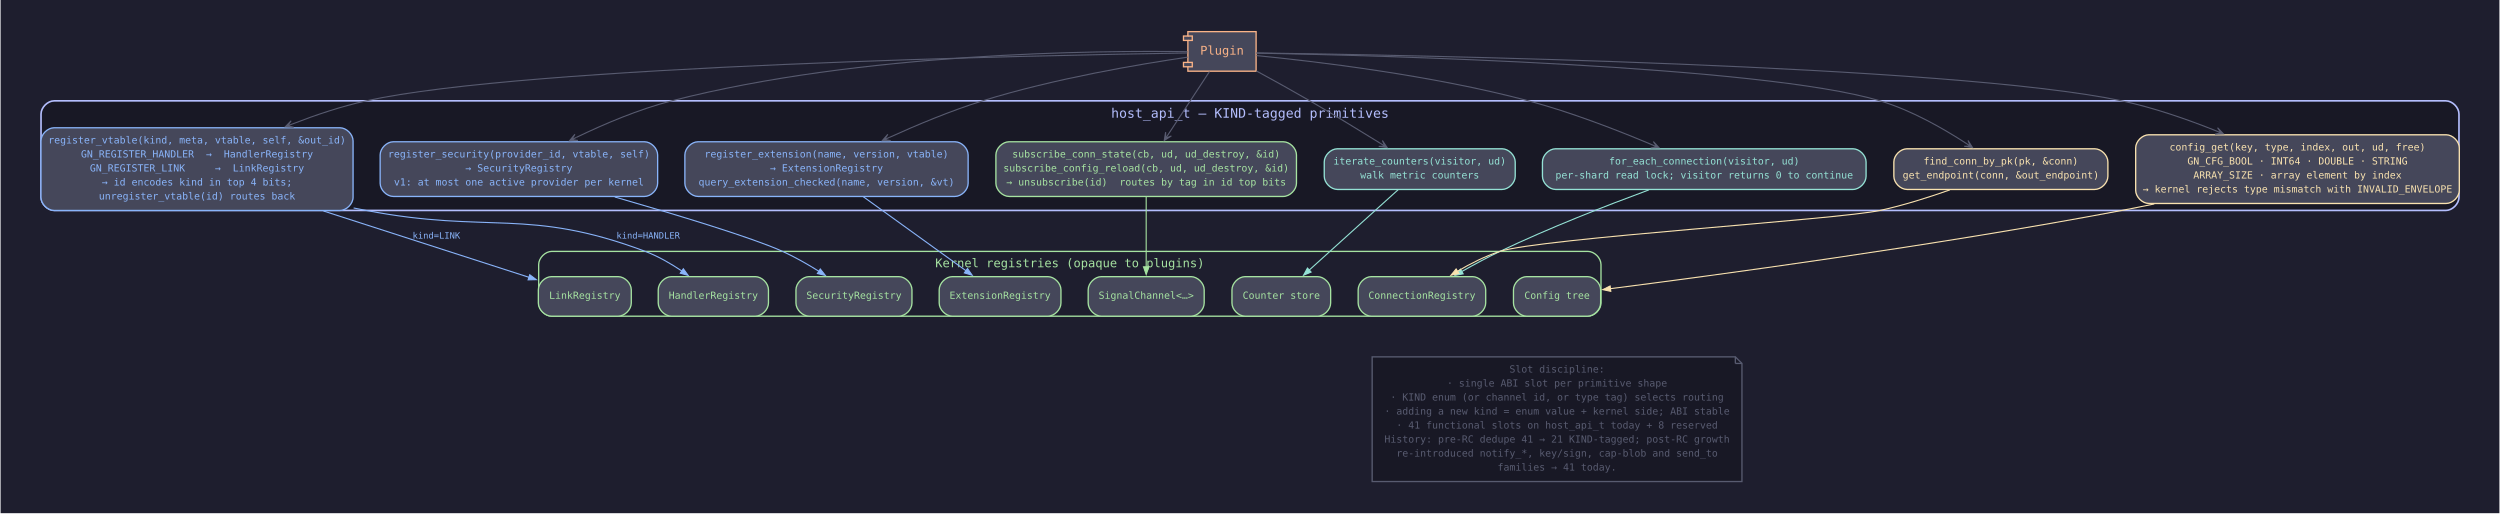
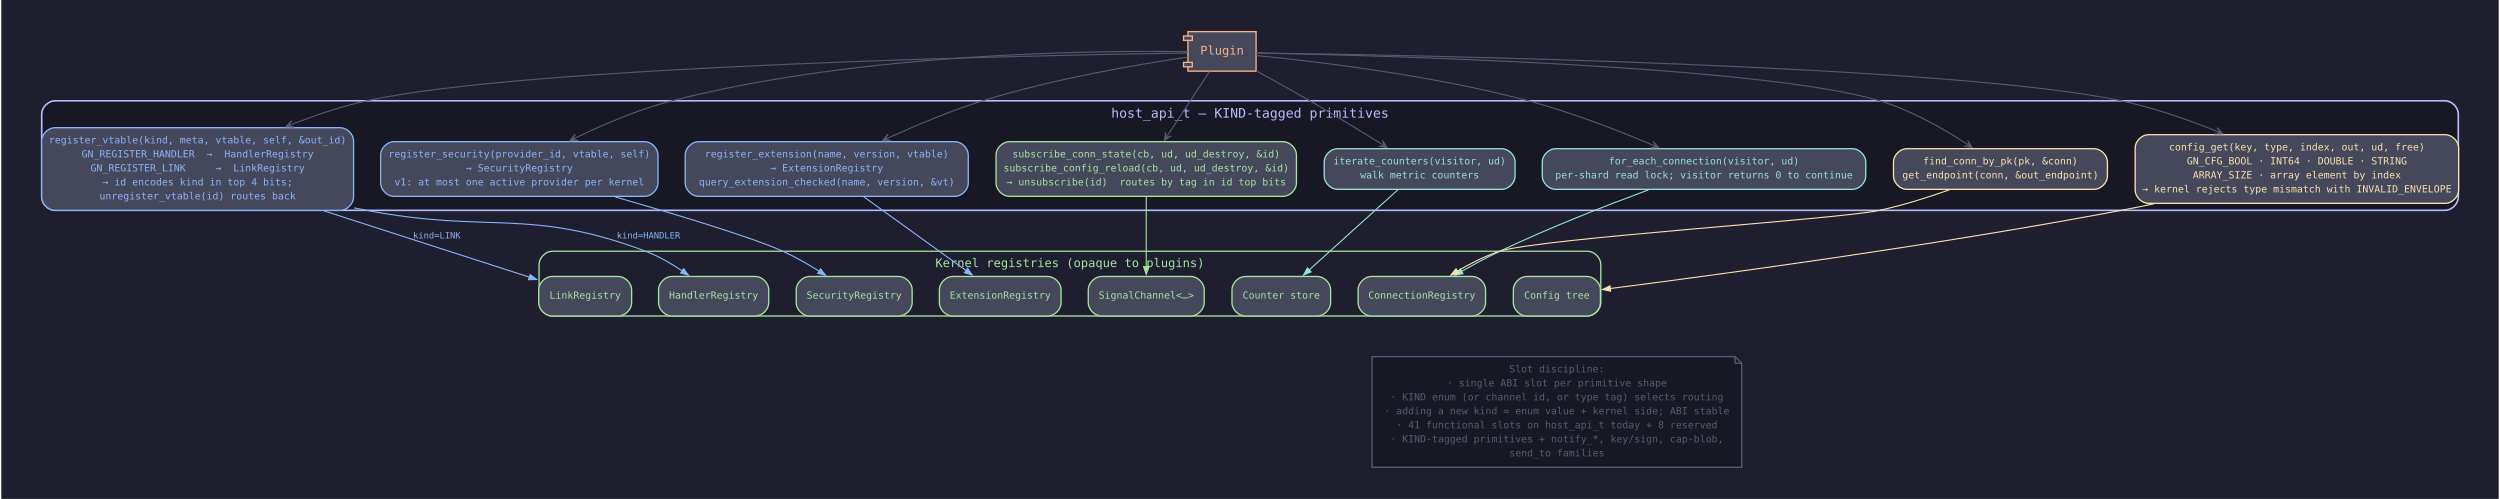
- <svg xmlns="http://www.w3.org/2000/svg" width="2275pt" height="467pt" viewBox="0.00 0.00 2274.60 467.14">
-   <g id="graph0" class="graph" transform="scale(1 1) rotate(0) translate(28.8 438.34)">
-     <polygon fill="#1e1e2e" stroke="none" points="-28.8,28.8 -28.8,-438.34 2245.8,-438.34 2245.8,28.8 -28.8,28.8" />
+ <svg xmlns="http://www.w3.org/2000/svg" width="2275pt" height="454pt" viewBox="0.00 0.00 2274.60 454.39">
+   <g id="graph0" class="graph" transform="scale(1 1) rotate(0) translate(28.8 425.59)">
+     <polygon fill="#1e1e2e" stroke="none" points="-28.8,28.8 -28.8,-425.59 2245.8,-425.59 2245.8,28.8 -28.8,28.8" />
    <g id="clust1" class="cluster">
-       <path fill="#181825" stroke="#b4befe" stroke-width="1.5" d="M20,-246.77C20,-246.77 2197,-246.77 2197,-246.77 2203,-246.77 2209,-252.77 2209,-258.77 2209,-258.77 2209,-334.54 2209,-334.54 2209,-340.54 2203,-346.54 2197,-346.54 2197,-346.54 20,-346.54 20,-346.54 14,-346.54 8,-340.54 8,-334.54 8,-334.54 8,-258.77 8,-258.77 8,-252.77 14,-246.77 20,-246.77" />
-       <text text-anchor="middle" x="1108.5" y="-331.14" font-family="JetBrains Mono,Fira Code,monospace" font-size="12.00" fill="#b4befe">host_api_t — KIND-tagged primitives</text>
+       <path fill="#181825" stroke="#b4befe" stroke-width="1.5" d="M20,-234.02C20,-234.02 2197,-234.02 2197,-234.02 2203,-234.02 2209,-240.02 2209,-246.02 2209,-246.02 2209,-321.79 2209,-321.79 2209,-327.79 2203,-333.79 2197,-333.79 2197,-333.79 20,-333.79 20,-333.79 14,-333.79 8,-327.79 8,-321.79 8,-321.79 8,-246.02 8,-246.02 8,-240.02 14,-234.02 20,-234.02" />
+       <text text-anchor="middle" x="1108.5" y="-318.39" font-family="JetBrains Mono,Fira Code,monospace" font-size="12.00" fill="#b4befe">host_api_t — KIND-tagged primitives</text>
    </g>
    <g id="clust2" class="cluster">
-       <path fill="#1e1e2e" stroke="#a6e3a1" stroke-width="1.2" d="M473,-150.52C473,-150.52 1416,-150.52 1416,-150.52 1422,-150.52 1428,-156.52 1428,-162.52 1428,-162.52 1428,-197.52 1428,-197.52 1428,-203.52 1422,-209.52 1416,-209.52 1416,-209.52 473,-209.52 473,-209.52 467,-209.52 461,-203.52 461,-197.52 461,-197.52 461,-162.52 461,-162.52 461,-156.52 467,-150.52 473,-150.52" />
-       <text text-anchor="middle" x="944.5" y="-195.07" font-family="JetBrains Mono,Fira Code,monospace" font-size="11.00" fill="#a6e3a1">Kernel registries (opaque to plugins)</text>
+       <path fill="#1e1e2e" stroke="#a6e3a1" stroke-width="1.2" d="M473,-137.77C473,-137.77 1416,-137.77 1416,-137.77 1422,-137.77 1428,-143.77 1428,-149.77 1428,-149.77 1428,-184.77 1428,-184.77 1428,-190.77 1422,-196.77 1416,-196.77 1416,-196.77 473,-196.77 473,-196.77 467,-196.77 461,-190.77 461,-184.77 461,-184.77 461,-149.77 461,-149.77 461,-143.77 467,-137.77 473,-137.77" />
+       <text text-anchor="middle" x="944.5" y="-182.32" font-family="JetBrains Mono,Fira Code,monospace" font-size="11.00" fill="#a6e3a1">Kernel registries (opaque to plugins)</text>
    </g>
    <g id="node1" class="node">
-       <polygon fill="#45475a" stroke="#fab387" stroke-width="1.2" points="1114.05,-409.54 1051.95,-409.54 1051.95,-405.54 1047.95,-405.54 1047.95,-401.54 1051.95,-401.54 1051.95,-381.54 1047.95,-381.54 1047.95,-377.54 1051.95,-377.54 1051.95,-373.54 1114.05,-373.54 1114.05,-409.54" />
-       <polyline fill="none" stroke="#fab387" stroke-width="1.2" points="1051.95,-405.54 1055.95,-405.54 1055.95,-401.54 1051.95,-401.54" />
-       <polyline fill="none" stroke="#fab387" stroke-width="1.2" points="1051.95,-381.54 1055.95,-381.54 1055.95,-377.54 1051.95,-377.54" />
-       <text text-anchor="middle" x="1083" y="-388.59" font-family="JetBrains Mono,Fira Code,monospace" font-size="11.00" fill="#fab387">Plugin</text>
+       <polygon fill="#45475a" stroke="#fab387" stroke-width="1.2" points="1114.05,-396.79 1051.95,-396.79 1051.95,-392.79 1047.95,-392.79 1047.95,-388.79 1051.95,-388.79 1051.95,-368.79 1047.95,-368.79 1047.95,-364.79 1051.95,-364.79 1051.95,-360.79 1114.05,-360.79 1114.05,-396.79" />
+       <polyline fill="none" stroke="#fab387" stroke-width="1.2" points="1051.95,-392.79 1055.95,-392.79 1055.95,-388.79 1051.95,-388.79" />
+       <polyline fill="none" stroke="#fab387" stroke-width="1.2" points="1051.95,-368.79 1055.95,-368.79 1055.95,-364.79 1051.95,-364.79" />
+       <text text-anchor="middle" x="1083" y="-375.84" font-family="JetBrains Mono,Fira Code,monospace" font-size="11.00" fill="#fab387">Plugin</text>
    </g>
    <g id="node2" class="node">
-       <path fill="#45475a" stroke="#89b4fa" stroke-width="1.2" d="M280.05,-322.04C280.05,-322.04 19.95,-322.04 19.95,-322.04 13.95,-322.04 7.95,-316.04 7.95,-310.04 7.95,-310.04 7.95,-258.77 7.95,-258.77 7.95,-252.77 13.95,-246.77 19.95,-246.77 19.95,-246.77 280.05,-246.77 280.05,-246.77 286.05,-246.77 292.05,-252.77 292.05,-258.77 292.05,-258.77 292.05,-310.04 292.05,-310.04 292.05,-316.04 286.05,-322.04 280.05,-322.04" />
-       <text text-anchor="middle" x="150" y="-307.73" font-family="JetBrains Mono,Fira Code,monospace" font-size="9.00" fill="#89b4fa">register_vtable(kind, meta, vtable, self, &amp;out_id)</text>
-       <text text-anchor="middle" x="150" y="-294.98" font-family="JetBrains Mono,Fira Code,monospace" font-size="9.00" fill="#89b4fa">  GN_REGISTER_HANDLER  →  HandlerRegistry</text>
-       <text text-anchor="middle" x="150" y="-282.23" font-family="JetBrains Mono,Fira Code,monospace" font-size="9.00" fill="#89b4fa">  GN_REGISTER_LINK     →  LinkRegistry</text>
-       <text text-anchor="middle" x="150" y="-269.48" font-family="JetBrains Mono,Fira Code,monospace" font-size="9.00" fill="#89b4fa">→ id encodes kind in top 4 bits;</text>
-       <text text-anchor="middle" x="150" y="-256.73" font-family="JetBrains Mono,Fira Code,monospace" font-size="9.00" fill="#89b4fa">  unregister_vtable(id) routes back</text>
+       <path fill="#45475a" stroke="#89b4fa" stroke-width="1.2" d="M280.05,-309.29C280.05,-309.29 19.95,-309.29 19.95,-309.29 13.95,-309.29 7.95,-303.29 7.95,-297.29 7.95,-297.29 7.95,-246.02 7.95,-246.02 7.95,-240.02 13.95,-234.02 19.95,-234.02 19.95,-234.02 280.05,-234.02 280.05,-234.02 286.05,-234.02 292.05,-240.02 292.05,-246.02 292.05,-246.02 292.05,-297.29 292.05,-297.29 292.05,-303.29 286.05,-309.29 280.05,-309.29" />
+       <text text-anchor="middle" x="150" y="-294.98" font-family="JetBrains Mono,Fira Code,monospace" font-size="9.00" fill="#89b4fa">register_vtable(kind, meta, vtable, self, &amp;out_id)</text>
+       <text text-anchor="middle" x="150" y="-282.23" font-family="JetBrains Mono,Fira Code,monospace" font-size="9.00" fill="#89b4fa">  GN_REGISTER_HANDLER  →  HandlerRegistry</text>
+       <text text-anchor="middle" x="150" y="-269.48" font-family="JetBrains Mono,Fira Code,monospace" font-size="9.00" fill="#89b4fa">  GN_REGISTER_LINK     →  LinkRegistry</text>
+       <text text-anchor="middle" x="150" y="-256.73" font-family="JetBrains Mono,Fira Code,monospace" font-size="9.00" fill="#89b4fa">→ id encodes kind in top 4 bits;</text>
+       <text text-anchor="middle" x="150" y="-243.98" font-family="JetBrains Mono,Fira Code,monospace" font-size="9.00" fill="#89b4fa">  unregister_vtable(id) routes back</text>
    </g>
    <g id="edge1" class="edge">
-       <path fill="none" stroke="#585b70" d="M1051.49,-390.11C924.52,-388.15 450.17,-378.79 304,-346.54 281.64,-341.61 258.29,-333.83 236.73,-325.45" />
-       <polygon fill="#585b70" stroke="#585b70" points="230.32,-322.92 237.99,-322.56 232.44,-323.76 236.83,-325.49 236.83,-325.49 236.83,-325.49 232.44,-323.76 235.67,-328.42 230.32,-322.92" />
+       <path fill="none" stroke="#585b70" d="M1051.49,-377.36C924.52,-375.4 450.17,-366.04 304,-333.79 281.64,-328.86 258.29,-321.08 236.73,-312.7" />
+       <polygon fill="#585b70" stroke="#585b70" points="230.32,-310.17 237.99,-309.81 232.44,-311.01 236.83,-312.74 236.83,-312.74 236.83,-312.74 232.44,-311.01 235.67,-315.67 230.32,-310.17" />
    </g>
    <g id="node3" class="node">
-       <path fill="#45475a" stroke="#89b4fa" stroke-width="1.2" d="M557.3,-309.29C557.3,-309.29 328.7,-309.29 328.7,-309.29 322.7,-309.29 316.7,-303.29 316.7,-297.29 316.7,-297.29 316.7,-271.52 316.7,-271.52 316.7,-265.52 322.7,-259.52 328.7,-259.52 328.7,-259.52 557.3,-259.52 557.3,-259.52 563.3,-259.52 569.3,-265.52 569.3,-271.52 569.3,-271.52 569.3,-297.29 569.3,-297.29 569.3,-303.29 563.3,-309.29 557.3,-309.29" />
-       <text text-anchor="middle" x="443" y="-294.98" font-family="JetBrains Mono,Fira Code,monospace" font-size="9.00" fill="#89b4fa">register_security(provider_id, vtable, self)</text>
-       <text text-anchor="middle" x="443" y="-282.23" font-family="JetBrains Mono,Fira Code,monospace" font-size="9.00" fill="#89b4fa">→ SecurityRegistry</text>
-       <text text-anchor="middle" x="443" y="-269.48" font-family="JetBrains Mono,Fira Code,monospace" font-size="9.00" fill="#89b4fa">  v1: at most one active provider per kernel</text>
+       <path fill="#45475a" stroke="#89b4fa" stroke-width="1.2" d="M557.3,-296.54C557.3,-296.54 328.7,-296.54 328.7,-296.54 322.7,-296.54 316.7,-290.54 316.7,-284.54 316.7,-284.54 316.7,-258.77 316.7,-258.77 316.7,-252.77 322.7,-246.77 328.7,-246.77 328.7,-246.77 557.3,-246.77 557.3,-246.77 563.3,-246.77 569.3,-252.77 569.3,-258.77 569.3,-258.77 569.3,-284.54 569.3,-284.54 569.3,-290.54 563.3,-296.54 557.3,-296.54" />
+       <text text-anchor="middle" x="443" y="-282.23" font-family="JetBrains Mono,Fira Code,monospace" font-size="9.00" fill="#89b4fa">register_security(provider_id, vtable, self)</text>
+       <text text-anchor="middle" x="443" y="-269.48" font-family="JetBrains Mono,Fira Code,monospace" font-size="9.00" fill="#89b4fa">→ SecurityRegistry</text>
+       <text text-anchor="middle" x="443" y="-256.73" font-family="JetBrains Mono,Fira Code,monospace" font-size="9.00" fill="#89b4fa">  v1: at most one active provider per kernel</text>
    </g>
    <g id="edge2" class="edge">
-       <path fill="none" stroke="#585b70" d="M1051.62,-391.29C971.82,-392.46 755.17,-390.94 582,-346.54 552.25,-338.91 520.79,-325.57 495.34,-313.29" />
-       <polygon fill="#585b70" stroke="#585b70" points="489.08,-310.22 496.75,-310.47 491.13,-311.23 495.37,-313.3 495.37,-313.3 495.37,-313.3 491.13,-311.23 493.98,-316.13 489.08,-310.22" />
+       <path fill="none" stroke="#585b70" d="M1051.62,-378.54C971.82,-379.71 755.17,-378.19 582,-333.79 552.25,-326.16 520.79,-312.82 495.34,-300.54" />
+       <polygon fill="#585b70" stroke="#585b70" points="489.08,-297.47 496.75,-297.72 491.13,-298.48 495.37,-300.55 495.37,-300.55 495.37,-300.55 491.13,-298.48 493.98,-303.38 489.08,-297.47" />
    </g>
    <g id="node4" class="node">
-       <path fill="#45475a" stroke="#89b4fa" stroke-width="1.2" d="M839.92,-309.29C839.92,-309.29 606.08,-309.29 606.08,-309.29 600.08,-309.29 594.08,-303.29 594.08,-297.29 594.08,-297.29 594.08,-271.52 594.08,-271.52 594.08,-265.52 600.08,-259.52 606.08,-259.52 606.08,-259.52 839.92,-259.52 839.92,-259.52 845.92,-259.52 851.92,-265.52 851.92,-271.52 851.92,-271.52 851.92,-297.29 851.92,-297.29 851.92,-303.29 845.92,-309.29 839.92,-309.29" />
-       <text text-anchor="middle" x="723" y="-294.98" font-family="JetBrains Mono,Fira Code,monospace" font-size="9.00" fill="#89b4fa">register_extension(name, version, vtable)</text>
-       <text text-anchor="middle" x="723" y="-282.23" font-family="JetBrains Mono,Fira Code,monospace" font-size="9.00" fill="#89b4fa">→ ExtensionRegistry</text>
-       <text text-anchor="middle" x="723" y="-269.48" font-family="JetBrains Mono,Fira Code,monospace" font-size="9.00" fill="#89b4fa">  query_extension_checked(name, version, &amp;vt)</text>
+       <path fill="#45475a" stroke="#89b4fa" stroke-width="1.2" d="M839.92,-296.54C839.92,-296.54 606.08,-296.54 606.08,-296.54 600.08,-296.54 594.08,-290.54 594.08,-284.54 594.08,-284.54 594.08,-258.77 594.08,-258.77 594.08,-252.77 600.08,-246.77 606.08,-246.77 606.08,-246.77 839.92,-246.77 839.92,-246.77 845.92,-246.77 851.92,-252.77 851.92,-258.77 851.92,-258.77 851.92,-284.54 851.92,-284.54 851.92,-290.54 845.92,-296.54 839.92,-296.54" />
+       <text text-anchor="middle" x="723" y="-282.23" font-family="JetBrains Mono,Fira Code,monospace" font-size="9.00" fill="#89b4fa">register_extension(name, version, vtable)</text>
+       <text text-anchor="middle" x="723" y="-269.48" font-family="JetBrains Mono,Fira Code,monospace" font-size="9.00" fill="#89b4fa">→ ExtensionRegistry</text>
+       <text text-anchor="middle" x="723" y="-256.73" font-family="JetBrains Mono,Fira Code,monospace" font-size="9.00" fill="#89b4fa">  query_extension_checked(name, version, &amp;vt)</text>
    </g>
    <g id="edge3" class="edge">
-       <path fill="none" stroke="#585b70" d="M1051.81,-386.33C1009.03,-380.08 930.05,-366.86 865,-346.54 836.32,-337.58 805.57,-324.76 780.04,-313.18" />
-       <polygon fill="#585b70" stroke="#585b70" points="773.75,-310.3 781.43,-310.35 775.82,-311.25 780.11,-313.21 780.11,-313.21 780.11,-313.21 775.82,-311.25 778.8,-316.08 773.75,-310.3" />
+       <path fill="none" stroke="#585b70" d="M1051.81,-373.58C1009.03,-367.33 930.05,-354.11 865,-333.79 836.32,-324.83 805.57,-312.01 780.04,-300.43" />
+       <polygon fill="#585b70" stroke="#585b70" points="773.75,-297.55 781.43,-297.6 775.82,-298.5 780.11,-300.46 780.11,-300.46 780.11,-300.46 775.82,-298.5 778.8,-303.33 773.75,-297.55" />
    </g>
    <g id="node5" class="node">
-       <path fill="#45475a" stroke="#a6e3a1" stroke-width="1.2" d="M1138.8,-309.29C1138.8,-309.29 889.2,-309.29 889.2,-309.29 883.2,-309.29 877.2,-303.29 877.2,-297.29 877.2,-297.29 877.2,-271.52 877.2,-271.52 877.2,-265.52 883.2,-259.52 889.2,-259.52 889.2,-259.52 1138.8,-259.52 1138.8,-259.52 1144.8,-259.52 1150.8,-265.52 1150.8,-271.52 1150.8,-271.52 1150.8,-297.29 1150.8,-297.29 1150.8,-303.29 1144.8,-309.29 1138.8,-309.29" />
-       <text text-anchor="middle" x="1014" y="-294.98" font-family="JetBrains Mono,Fira Code,monospace" font-size="9.00" fill="#a6e3a1">subscribe_conn_state(cb, ud, ud_destroy, &amp;id)</text>
-       <text text-anchor="middle" x="1014" y="-282.23" font-family="JetBrains Mono,Fira Code,monospace" font-size="9.00" fill="#a6e3a1">subscribe_config_reload(cb, ud, ud_destroy, &amp;id)</text>
-       <text text-anchor="middle" x="1014" y="-269.48" font-family="JetBrains Mono,Fira Code,monospace" font-size="9.00" fill="#a6e3a1">→ unsubscribe(id)  routes by tag in id top bits</text>
+       <path fill="#45475a" stroke="#a6e3a1" stroke-width="1.2" d="M1138.8,-296.54C1138.8,-296.54 889.2,-296.54 889.2,-296.54 883.2,-296.54 877.2,-290.54 877.2,-284.54 877.2,-284.54 877.2,-258.77 877.2,-258.77 877.2,-252.77 883.2,-246.77 889.2,-246.77 889.2,-246.77 1138.8,-246.77 1138.8,-246.77 1144.8,-246.77 1150.8,-252.77 1150.8,-258.77 1150.8,-258.77 1150.8,-284.54 1150.8,-284.54 1150.8,-290.54 1144.8,-296.54 1138.8,-296.54" />
+       <text text-anchor="middle" x="1014" y="-282.23" font-family="JetBrains Mono,Fira Code,monospace" font-size="9.00" fill="#a6e3a1">subscribe_conn_state(cb, ud, ud_destroy, &amp;id)</text>
+       <text text-anchor="middle" x="1014" y="-269.48" font-family="JetBrains Mono,Fira Code,monospace" font-size="9.00" fill="#a6e3a1">subscribe_config_reload(cb, ud, ud_destroy, &amp;id)</text>
+       <text text-anchor="middle" x="1014" y="-256.73" font-family="JetBrains Mono,Fira Code,monospace" font-size="9.00" fill="#a6e3a1">→ unsubscribe(id)  routes by tag in id top bits</text>
    </g>
    <g id="edge4" class="edge">
-       <path fill="none" stroke="#585b70" d="M1071.61,-373.18C1061.45,-357.7 1046.34,-334.68 1034.15,-316.1" />
-       <polygon fill="#585b70" stroke="#585b70" points="1030.47,-310.5 1036.94,-314.62 1031.72,-312.41 1034.31,-316.35 1034.31,-316.35 1034.31,-316.35 1031.72,-312.41 1031.68,-318.08 1030.47,-310.5" />
+       <path fill="none" stroke="#585b70" d="M1071.61,-360.43C1061.45,-344.95 1046.34,-321.93 1034.15,-303.35" />
+       <polygon fill="#585b70" stroke="#585b70" points="1030.47,-297.75 1036.94,-301.87 1031.72,-299.66 1034.31,-303.6 1034.31,-303.6 1034.31,-303.6 1031.72,-299.66 1031.68,-305.33 1030.47,-297.75" />
    </g>
    <g id="node6" class="node">
-       <path fill="#45475a" stroke="#94e2d5" stroke-width="1.2" d="M1657.3,-302.91C1657.3,-302.91 1386.7,-302.91 1386.7,-302.91 1380.7,-302.91 1374.7,-296.91 1374.7,-290.91 1374.7,-290.91 1374.7,-277.89 1374.7,-277.89 1374.7,-271.89 1380.7,-265.89 1386.7,-265.89 1386.7,-265.89 1657.3,-265.89 1657.3,-265.89 1663.3,-265.89 1669.3,-271.89 1669.3,-277.89 1669.3,-277.89 1669.3,-290.91 1669.3,-290.91 1669.3,-296.91 1663.3,-302.91 1657.3,-302.91" />
-       <text text-anchor="middle" x="1522" y="-288.6" font-family="JetBrains Mono,Fira Code,monospace" font-size="9.00" fill="#94e2d5">for_each_connection(visitor, ud)</text>
-       <text text-anchor="middle" x="1522" y="-275.85" font-family="JetBrains Mono,Fira Code,monospace" font-size="9.00" fill="#94e2d5">  per-shard read lock; visitor returns 0 to continue</text>
+       <path fill="#45475a" stroke="#94e2d5" stroke-width="1.2" d="M1657.3,-290.16C1657.3,-290.16 1386.7,-290.16 1386.7,-290.16 1380.7,-290.16 1374.7,-284.16 1374.7,-278.16 1374.7,-278.16 1374.7,-265.14 1374.7,-265.14 1374.7,-259.14 1380.7,-253.14 1386.7,-253.14 1386.7,-253.14 1657.3,-253.14 1657.3,-253.14 1663.3,-253.14 1669.3,-259.14 1669.3,-265.14 1669.3,-265.14 1669.3,-278.16 1669.3,-278.16 1669.3,-284.16 1663.3,-290.16 1657.3,-290.16" />
+       <text text-anchor="middle" x="1522" y="-275.85" font-family="JetBrains Mono,Fira Code,monospace" font-size="9.00" fill="#94e2d5">for_each_connection(visitor, ud)</text>
+       <text text-anchor="middle" x="1522" y="-263.1" font-family="JetBrains Mono,Fira Code,monospace" font-size="9.00" fill="#94e2d5">  per-shard read lock; visitor returns 0 to continue</text>
    </g>
    <g id="edge5" class="edge">
-       <path fill="none" stroke="#585b70" d="M1114.41,-387.74C1166.52,-382.62 1273.87,-370.05 1362,-346.54 1400.83,-336.18 1443.26,-319.72 1474.67,-306.48" />
-       <polygon fill="#585b70" stroke="#585b70" points="1480.88,-303.85 1475.67,-309.48 1478.78,-304.74 1474.43,-306.58 1474.43,-306.58 1474.43,-306.58 1478.78,-304.74 1473.2,-303.68 1480.88,-303.85" />
+       <path fill="none" stroke="#585b70" d="M1114.41,-374.99C1166.52,-369.87 1273.87,-357.3 1362,-333.79 1400.83,-323.43 1443.26,-306.97 1474.67,-293.73" />
+       <polygon fill="#585b70" stroke="#585b70" points="1480.88,-291.1 1475.67,-296.73 1478.78,-291.99 1474.43,-293.83 1474.43,-293.83 1474.43,-293.83 1478.78,-291.99 1473.2,-290.93 1480.88,-291.1" />
    </g>
    <g id="node7" class="node">
-       <path fill="#45475a" stroke="#94e2d5" stroke-width="1.2" d="M1337.92,-302.91C1337.92,-302.91 1188.08,-302.91 1188.08,-302.91 1182.08,-302.91 1176.08,-296.91 1176.08,-290.91 1176.08,-290.91 1176.08,-277.89 1176.08,-277.89 1176.08,-271.89 1182.08,-265.89 1188.08,-265.89 1188.08,-265.89 1337.92,-265.89 1337.92,-265.89 1343.92,-265.89 1349.92,-271.89 1349.92,-277.89 1349.92,-277.89 1349.92,-290.91 1349.92,-290.91 1349.92,-296.91 1343.92,-302.91 1337.92,-302.91" />
-       <text text-anchor="middle" x="1263" y="-288.6" font-family="JetBrains Mono,Fira Code,monospace" font-size="9.00" fill="#94e2d5">iterate_counters(visitor, ud)</text>
-       <text text-anchor="middle" x="1263" y="-275.85" font-family="JetBrains Mono,Fira Code,monospace" font-size="9.00" fill="#94e2d5">  walk metric counters</text>
+       <path fill="#45475a" stroke="#94e2d5" stroke-width="1.2" d="M1337.92,-290.16C1337.92,-290.16 1188.08,-290.16 1188.08,-290.16 1182.08,-290.16 1176.08,-284.16 1176.08,-278.16 1176.08,-278.16 1176.08,-265.14 1176.08,-265.14 1176.08,-259.14 1182.08,-253.14 1188.08,-253.14 1188.08,-253.14 1337.92,-253.14 1337.92,-253.14 1343.92,-253.14 1349.92,-259.14 1349.92,-265.14 1349.92,-265.14 1349.92,-278.16 1349.92,-278.16 1349.92,-284.16 1343.92,-290.16 1337.92,-290.16" />
+       <text text-anchor="middle" x="1263" y="-275.85" font-family="JetBrains Mono,Fira Code,monospace" font-size="9.00" fill="#94e2d5">iterate_counters(visitor, ud)</text>
+       <text text-anchor="middle" x="1263" y="-263.1" font-family="JetBrains Mono,Fira Code,monospace" font-size="9.00" fill="#94e2d5">  walk metric counters</text>
    </g>
    <g id="edge6" class="edge">
-       <path fill="none" stroke="#585b70" d="M1114.34,-373.74C1129.18,-365.67 1147.1,-355.77 1163,-346.54 1184.63,-333.99 1208.54,-319.4 1227.56,-307.62" />
-       <polygon fill="#585b70" stroke="#585b70" points="1233.29,-304.06 1229.01,-310.43 1231.35,-305.26 1227.35,-307.75 1227.35,-307.75 1227.35,-307.75 1231.35,-305.26 1225.68,-305.07 1233.29,-304.06" />
+       <path fill="none" stroke="#585b70" d="M1114.34,-360.99C1129.18,-352.92 1147.1,-343.02 1163,-333.79 1184.63,-321.24 1208.54,-306.65 1227.56,-294.87" />
+       <polygon fill="#585b70" stroke="#585b70" points="1233.29,-291.31 1229.01,-297.68 1231.35,-292.51 1227.35,-295 1227.35,-295 1227.35,-295 1231.35,-292.51 1225.68,-292.32 1233.29,-291.31" />
    </g>
    <g id="node8" class="node">
-       <path fill="#45475a" stroke="#f9e2af" stroke-width="1.2" d="M2197.3,-315.66C2197.3,-315.66 1926.7,-315.66 1926.7,-315.66 1920.7,-315.66 1914.7,-309.66 1914.7,-303.66 1914.7,-303.66 1914.7,-265.14 1914.7,-265.14 1914.7,-259.14 1920.7,-253.14 1926.7,-253.14 1926.7,-253.14 2197.3,-253.14 2197.3,-253.14 2203.3,-253.14 2209.3,-259.14 2209.3,-265.14 2209.3,-265.14 2209.3,-303.66 2209.3,-303.66 2209.3,-309.66 2203.3,-315.66 2197.3,-315.66" />
-       <text text-anchor="middle" x="2062" y="-301.35" font-family="JetBrains Mono,Fira Code,monospace" font-size="9.00" fill="#f9e2af">config_get(key, type, index, out, ud, free)</text>
-       <text text-anchor="middle" x="2062" y="-288.6" font-family="JetBrains Mono,Fira Code,monospace" font-size="9.00" fill="#f9e2af">  GN_CFG_BOOL · INT64 · DOUBLE · STRING</text>
-       <text text-anchor="middle" x="2062" y="-275.85" font-family="JetBrains Mono,Fira Code,monospace" font-size="9.00" fill="#f9e2af">  ARRAY_SIZE · array element by index</text>
-       <text text-anchor="middle" x="2062" y="-263.1" font-family="JetBrains Mono,Fira Code,monospace" font-size="9.00" fill="#f9e2af">→ kernel rejects type mismatch with INVALID_ENVELOPE</text>
+       <path fill="#45475a" stroke="#f9e2af" stroke-width="1.2" d="M2197.3,-302.91C2197.3,-302.91 1926.7,-302.91 1926.7,-302.91 1920.7,-302.91 1914.7,-296.91 1914.7,-290.91 1914.7,-290.91 1914.7,-252.39 1914.7,-252.39 1914.7,-246.39 1920.7,-240.39 1926.7,-240.39 1926.7,-240.39 2197.3,-240.39 2197.3,-240.39 2203.3,-240.39 2209.3,-246.39 2209.3,-252.39 2209.3,-252.39 2209.3,-290.91 2209.3,-290.91 2209.3,-296.91 2203.3,-302.91 2197.3,-302.91" />
+       <text text-anchor="middle" x="2062" y="-288.6" font-family="JetBrains Mono,Fira Code,monospace" font-size="9.00" fill="#f9e2af">config_get(key, type, index, out, ud, free)</text>
+       <text text-anchor="middle" x="2062" y="-275.85" font-family="JetBrains Mono,Fira Code,monospace" font-size="9.00" fill="#f9e2af">  GN_CFG_BOOL · INT64 · DOUBLE · STRING</text>
+       <text text-anchor="middle" x="2062" y="-263.1" font-family="JetBrains Mono,Fira Code,monospace" font-size="9.00" fill="#f9e2af">  ARRAY_SIZE · array element by index</text>
+       <text text-anchor="middle" x="2062" y="-250.35" font-family="JetBrains Mono,Fira Code,monospace" font-size="9.00" fill="#f9e2af">→ kernel rejects type mismatch with INVALID_ENVELOPE</text>
    </g>
    <g id="edge7" class="edge">
-       <path fill="none" stroke="#585b70" d="M1114.32,-390.16C1245.03,-388.35 1747.39,-379.38 1902,-346.54 1930.98,-340.38 1961.64,-329.76 1988.28,-319.08" />
-       <polygon fill="#585b70" stroke="#585b70" points="1994.55,-316.53 1989.25,-322.08 1992.44,-317.38 1988.07,-319.16 1988.07,-319.16 1988.07,-319.16 1992.44,-317.38 1986.88,-316.24 1994.55,-316.53" />
+       <path fill="none" stroke="#585b70" d="M1114.32,-377.41C1245.03,-375.6 1747.39,-366.63 1902,-333.79 1930.98,-327.63 1961.64,-317.01 1988.28,-306.33" />
+       <polygon fill="#585b70" stroke="#585b70" points="1994.55,-303.78 1989.25,-309.33 1992.44,-304.63 1988.07,-306.41 1988.07,-306.41 1988.07,-306.41 1992.44,-304.63 1986.88,-303.49 1994.55,-303.78" />
    </g>
    <g id="node9" class="node">
-       <path fill="#45475a" stroke="#f9e2af" stroke-width="1.2" d="M1877.42,-302.91C1877.42,-302.91 1706.58,-302.91 1706.58,-302.91 1700.58,-302.91 1694.58,-296.91 1694.58,-290.91 1694.58,-290.91 1694.58,-277.89 1694.58,-277.89 1694.58,-271.89 1700.58,-265.89 1706.58,-265.89 1706.58,-265.89 1877.42,-265.89 1877.42,-265.89 1883.42,-265.89 1889.42,-271.89 1889.42,-277.89 1889.42,-277.89 1889.42,-290.91 1889.42,-290.91 1889.42,-296.91 1883.42,-302.91 1877.42,-302.91" />
-       <text text-anchor="middle" x="1792" y="-288.6" font-family="JetBrains Mono,Fira Code,monospace" font-size="9.00" fill="#f9e2af">find_conn_by_pk(pk, &amp;conn)</text>
-       <text text-anchor="middle" x="1792" y="-275.85" font-family="JetBrains Mono,Fira Code,monospace" font-size="9.00" fill="#f9e2af">get_endpoint(conn, &amp;out_endpoint)</text>
+       <path fill="#45475a" stroke="#f9e2af" stroke-width="1.2" d="M1877.42,-290.16C1877.42,-290.16 1706.58,-290.16 1706.58,-290.16 1700.58,-290.16 1694.58,-284.16 1694.58,-278.16 1694.58,-278.16 1694.58,-265.14 1694.58,-265.14 1694.58,-259.14 1700.58,-253.14 1706.58,-253.14 1706.58,-253.14 1877.42,-253.14 1877.42,-253.14 1883.42,-253.14 1889.42,-259.14 1889.42,-265.14 1889.42,-265.14 1889.42,-278.16 1889.42,-278.16 1889.42,-284.16 1883.42,-290.16 1877.42,-290.16" />
+       <text text-anchor="middle" x="1792" y="-275.85" font-family="JetBrains Mono,Fira Code,monospace" font-size="9.00" fill="#f9e2af">find_conn_by_pk(pk, &amp;conn)</text>
+       <text text-anchor="middle" x="1792" y="-263.1" font-family="JetBrains Mono,Fira Code,monospace" font-size="9.00" fill="#f9e2af">get_endpoint(conn, &amp;out_endpoint)</text>
    </g>
    <g id="edge8" class="edge">
-       <path fill="none" stroke="#585b70" d="M1114.4,-390.01C1221.84,-387.94 1574.1,-378.77 1682,-346.54 1710.33,-338.08 1739.46,-321.47 1760.61,-307.7" />
-       <polygon fill="#585b70" stroke="#585b70" points="1766.18,-304.02 1762.08,-310.51 1764.27,-305.28 1760.34,-307.88 1760.34,-307.88 1760.34,-307.88 1764.27,-305.28 1758.6,-305.26 1766.18,-304.02" />
+       <path fill="none" stroke="#585b70" d="M1114.4,-377.26C1221.84,-375.19 1574.1,-366.02 1682,-333.79 1710.33,-325.33 1739.46,-308.72 1760.61,-294.95" />
+       <polygon fill="#585b70" stroke="#585b70" points="1766.18,-291.27 1762.08,-297.76 1764.27,-292.53 1760.34,-295.13 1760.34,-295.13 1760.34,-295.13 1764.27,-292.53 1758.6,-292.51 1766.18,-291.27" />
    </g>
    <g id="node10" class="node">
-       <path fill="#45475a" stroke="#a6e3a1" stroke-width="1.2" d="M658.17,-186.52C658.17,-186.52 581.83,-186.52 581.83,-186.52 575.83,-186.52 569.83,-180.52 569.83,-174.52 569.83,-174.52 569.83,-162.52 569.83,-162.52 569.83,-156.52 575.83,-150.52 581.83,-150.52 581.83,-150.52 658.17,-150.52 658.17,-150.52 664.17,-150.52 670.17,-156.52 670.17,-162.52 670.17,-162.52 670.17,-174.52 670.17,-174.52 670.17,-180.52 664.17,-186.52 658.17,-186.52" />
-       <text text-anchor="middle" x="620" y="-166.34" font-family="JetBrains Mono,Fira Code,monospace" font-size="9.00" fill="#a6e3a1">HandlerRegistry</text>
+       <path fill="#45475a" stroke="#a6e3a1" stroke-width="1.2" d="M658.17,-173.77C658.17,-173.77 581.83,-173.77 581.83,-173.77 575.83,-173.77 569.83,-167.77 569.83,-161.77 569.83,-161.77 569.83,-149.77 569.83,-149.77 569.83,-143.77 575.83,-137.77 581.83,-137.77 581.83,-137.77 658.17,-137.77 658.17,-137.77 664.17,-137.77 670.17,-143.77 670.17,-149.77 670.17,-149.77 670.17,-161.77 670.17,-161.77 670.17,-167.77 664.17,-173.77 658.17,-173.77" />
+       <text text-anchor="middle" x="620" y="-153.59" font-family="JetBrains Mono,Fira Code,monospace" font-size="9.00" fill="#a6e3a1">HandlerRegistry</text>
    </g>
    <g id="edge9" class="edge">
-       <path fill="none" stroke="#89b4fa" d="M292.54,-249.03C296.4,-248.25 300.22,-247.5 304,-246.77 416.05,-225.27 451.19,-249.64 558,-209.52 569.69,-205.13 581.47,-198.28 591.58,-191.48" />
-       <polygon fill="#89b4fa" stroke="#89b4fa" points="592.69,-193.69 597.04,-187.68 589.89,-189.67 592.69,-193.69" />
-       <text text-anchor="middle" x="560.67" y="-221.17" font-family="JetBrains Mono,Fira Code,monospace" font-size="8.00" fill="#89b4fa">kind=HANDLER</text>
+       <path fill="none" stroke="#89b4fa" d="M292.54,-236.28C296.4,-235.5 300.22,-234.75 304,-234.02 416.05,-212.52 451.19,-236.89 558,-196.77 569.69,-192.38 581.47,-185.53 591.58,-178.73" />
+       <polygon fill="#89b4fa" stroke="#89b4fa" points="592.69,-180.94 597.04,-174.93 589.89,-176.92 592.69,-180.94" />
+       <text text-anchor="middle" x="560.67" y="-208.42" font-family="JetBrains Mono,Fira Code,monospace" font-size="8.00" fill="#89b4fa">kind=HANDLER</text>
    </g>
    <g id="node11" class="node">
-       <path fill="#45475a" stroke="#a6e3a1" stroke-width="1.2" d="M533.3,-186.52C533.3,-186.52 472.7,-186.52 472.7,-186.52 466.7,-186.52 460.7,-180.52 460.7,-174.52 460.7,-174.52 460.7,-162.52 460.7,-162.52 460.7,-156.52 466.7,-150.52 472.7,-150.52 472.7,-150.52 533.3,-150.52 533.3,-150.52 539.3,-150.52 545.3,-156.52 545.3,-162.52 545.3,-162.52 545.3,-174.52 545.3,-174.52 545.3,-180.52 539.3,-186.52 533.3,-186.52" />
-       <text text-anchor="middle" x="503" y="-166.34" font-family="JetBrains Mono,Fira Code,monospace" font-size="9.00" fill="#a6e3a1">LinkRegistry</text>
+       <path fill="#45475a" stroke="#a6e3a1" stroke-width="1.2" d="M533.3,-173.77C533.3,-173.77 472.7,-173.77 472.7,-173.77 466.7,-173.77 460.7,-167.77 460.7,-161.77 460.7,-161.77 460.7,-149.77 460.7,-149.77 460.7,-143.77 466.7,-137.77 472.7,-137.77 472.7,-137.77 533.3,-137.77 533.3,-137.77 539.3,-137.77 545.3,-143.77 545.3,-149.77 545.3,-149.77 545.3,-161.77 545.3,-161.77 545.3,-167.77 539.3,-173.77 533.3,-173.77" />
+       <text text-anchor="middle" x="503" y="-153.59" font-family="JetBrains Mono,Fira Code,monospace" font-size="9.00" fill="#a6e3a1">LinkRegistry</text>
    </g>
    <g id="edge10" class="edge">
-       <path fill="none" stroke="#89b4fa" d="M265.1,-246.27C328.37,-225.86 403.67,-201.56 452.35,-185.86" />
-       <polygon fill="#89b4fa" stroke="#89b4fa" points="452.88,-188.26 458.79,-183.78 451.38,-183.6 452.88,-188.26" />
-       <text text-anchor="middle" x="367.88" y="-221.17" font-family="JetBrains Mono,Fira Code,monospace" font-size="8.00" fill="#89b4fa">kind=LINK</text>
+       <path fill="none" stroke="#89b4fa" d="M265.1,-233.52C328.37,-213.11 403.67,-188.81 452.35,-173.11" />
+       <polygon fill="#89b4fa" stroke="#89b4fa" points="452.88,-175.51 458.79,-171.03 451.38,-170.85 452.88,-175.51" />
+       <text text-anchor="middle" x="367.88" y="-208.42" font-family="JetBrains Mono,Fira Code,monospace" font-size="8.00" fill="#89b4fa">kind=LINK</text>
    </g>
    <g id="node12" class="node">
-       <path fill="#45475a" stroke="#a6e3a1" stroke-width="1.2" d="M788.8,-186.52C788.8,-186.52 707.2,-186.52 707.2,-186.52 701.2,-186.52 695.2,-180.52 695.2,-174.52 695.2,-174.52 695.2,-162.52 695.2,-162.52 695.2,-156.52 701.2,-150.52 707.2,-150.52 707.2,-150.52 788.8,-150.52 788.8,-150.52 794.8,-150.52 800.8,-156.52 800.8,-162.52 800.8,-162.52 800.8,-174.52 800.8,-174.52 800.8,-180.52 794.8,-186.52 788.8,-186.52" />
-       <text text-anchor="middle" x="748" y="-166.34" font-family="JetBrains Mono,Fira Code,monospace" font-size="9.00" fill="#a6e3a1">SecurityRegistry</text>
+       <path fill="#45475a" stroke="#a6e3a1" stroke-width="1.2" d="M788.8,-173.77C788.8,-173.77 707.2,-173.77 707.2,-173.77 701.2,-173.77 695.2,-167.77 695.2,-161.77 695.2,-161.77 695.2,-149.77 695.2,-149.77 695.2,-143.77 701.2,-137.77 707.2,-137.77 707.2,-137.77 788.8,-137.77 788.8,-137.77 794.8,-137.77 800.8,-143.77 800.8,-149.77 800.8,-149.77 800.8,-161.77 800.8,-161.77 800.8,-167.77 794.8,-173.77 788.8,-173.77" />
+       <text text-anchor="middle" x="748" y="-153.59" font-family="JetBrains Mono,Fira Code,monospace" font-size="9.00" fill="#a6e3a1">SecurityRegistry</text>
    </g>
    <g id="edge11" class="edge">
-       <path fill="none" stroke="#89b4fa" d="M530.27,-259.04C587.01,-242.73 655.4,-222.02 683,-209.52 694.28,-204.41 705.98,-197.71 716.3,-191.25" />
-       <polygon fill="#89b4fa" stroke="#89b4fa" points="717.35,-193.49 721.92,-187.65 714.71,-189.36 717.35,-193.49" />
+       <path fill="none" stroke="#89b4fa" d="M530.27,-246.29C587.01,-229.98 655.4,-209.27 683,-196.77 694.28,-191.66 705.98,-184.96 716.3,-178.5" />
+       <polygon fill="#89b4fa" stroke="#89b4fa" points="717.35,-180.74 721.92,-174.9 714.71,-176.61 717.35,-180.74" />
    </g>
    <g id="node13" class="node">
-       <path fill="#45475a" stroke="#a6e3a1" stroke-width="1.2" d="M924.42,-186.52C924.42,-186.52 837.58,-186.52 837.58,-186.52 831.58,-186.52 825.58,-180.52 825.58,-174.52 825.58,-174.52 825.58,-162.52 825.58,-162.52 825.58,-156.52 831.58,-150.52 837.58,-150.52 837.58,-150.52 924.42,-150.52 924.42,-150.52 930.42,-150.52 936.42,-156.52 936.42,-162.52 936.42,-162.52 936.42,-174.52 936.42,-174.52 936.42,-180.52 930.42,-186.52 924.42,-186.52" />
-       <text text-anchor="middle" x="881" y="-166.34" font-family="JetBrains Mono,Fira Code,monospace" font-size="9.00" fill="#a6e3a1">ExtensionRegistry</text>
+       <path fill="#45475a" stroke="#a6e3a1" stroke-width="1.2" d="M924.42,-173.77C924.42,-173.77 837.58,-173.77 837.58,-173.77 831.58,-173.77 825.58,-167.77 825.58,-161.77 825.58,-161.77 825.58,-149.77 825.58,-149.77 825.58,-143.77 831.58,-137.77 837.58,-137.77 837.58,-137.77 924.42,-137.77 924.42,-137.77 930.42,-137.77 936.42,-143.77 936.42,-149.77 936.42,-149.77 936.42,-161.77 936.42,-161.77 936.42,-167.77 930.42,-173.77 924.42,-173.77" />
+       <text text-anchor="middle" x="881" y="-153.59" font-family="JetBrains Mono,Fira Code,monospace" font-size="9.00" fill="#a6e3a1">ExtensionRegistry</text>
    </g>
    <g id="edge12" class="edge">
-       <path fill="none" stroke="#89b4fa" d="M756.51,-259.25C784.23,-239.27 823.3,-211.11 850.24,-191.69" />
-       <polygon fill="#89b4fa" stroke="#89b4fa" points="851.34,-193.92 855.58,-187.84 848.47,-189.95 851.34,-193.92" />
+       <path fill="none" stroke="#89b4fa" d="M756.51,-246.5C784.23,-226.52 823.3,-198.36 850.24,-178.94" />
+       <polygon fill="#89b4fa" stroke="#89b4fa" points="851.34,-181.17 855.58,-175.09 848.47,-177.2 851.34,-181.17" />
    </g>
    <g id="node14" class="node">
-       <path fill="#45475a" stroke="#a6e3a1" stroke-width="1.2" d="M1054.8,-186.52C1054.8,-186.52 973.2,-186.52 973.2,-186.52 967.2,-186.52 961.2,-180.52 961.2,-174.52 961.2,-174.52 961.2,-162.52 961.2,-162.52 961.2,-156.52 967.2,-150.52 973.2,-150.52 973.2,-150.52 1054.8,-150.52 1054.8,-150.52 1060.8,-150.52 1066.8,-156.52 1066.8,-162.52 1066.8,-162.52 1066.8,-174.52 1066.8,-174.52 1066.8,-180.52 1060.8,-186.52 1054.8,-186.52" />
-       <text text-anchor="middle" x="1014" y="-166.34" font-family="JetBrains Mono,Fira Code,monospace" font-size="9.00" fill="#a6e3a1">SignalChannel&lt;…&gt;</text>
+       <path fill="#45475a" stroke="#a6e3a1" stroke-width="1.2" d="M1054.8,-173.77C1054.8,-173.77 973.2,-173.77 973.2,-173.77 967.2,-173.77 961.2,-167.77 961.2,-161.77 961.2,-161.77 961.2,-149.77 961.2,-149.77 961.2,-143.77 967.2,-137.77 973.2,-137.77 973.2,-137.77 1054.8,-137.77 1054.8,-137.77 1060.8,-137.77 1066.8,-143.77 1066.8,-149.77 1066.8,-149.77 1066.8,-161.77 1066.8,-161.77 1066.8,-167.77 1060.8,-173.77 1054.8,-173.77" />
+       <text text-anchor="middle" x="1014" y="-153.59" font-family="JetBrains Mono,Fira Code,monospace" font-size="9.00" fill="#a6e3a1">SignalChannel&lt;…&gt;</text>
    </g>
    <g id="edge13" class="edge">
-       <path fill="none" stroke="#a6e3a1" d="M1014,-259.25C1014,-240.45 1014,-214.42 1014,-195.24" />
-       <polygon fill="#a6e3a1" stroke="#a6e3a1" points="1016.45,-195.47 1014,-188.47 1011.55,-195.47 1016.45,-195.47" />
+       <path fill="none" stroke="#a6e3a1" d="M1014,-246.5C1014,-227.7 1014,-201.67 1014,-182.49" />
+       <polygon fill="#a6e3a1" stroke="#a6e3a1" points="1016.45,-182.72 1014,-175.72 1011.55,-182.72 1016.45,-182.72" />
    </g>
    <g id="node15" class="node">
-       <path fill="#45475a" stroke="#a6e3a1" stroke-width="1.2" d="M1311.05,-186.52C1311.05,-186.52 1218.95,-186.52 1218.95,-186.52 1212.95,-186.52 1206.95,-180.52 1206.95,-174.52 1206.95,-174.52 1206.95,-162.52 1206.95,-162.52 1206.95,-156.52 1212.95,-150.52 1218.95,-150.52 1218.95,-150.52 1311.05,-150.52 1311.05,-150.52 1317.05,-150.52 1323.05,-156.52 1323.05,-162.52 1323.05,-162.52 1323.05,-174.52 1323.05,-174.52 1323.05,-180.52 1317.05,-186.52 1311.05,-186.52" />
-       <text text-anchor="middle" x="1265" y="-166.34" font-family="JetBrains Mono,Fira Code,monospace" font-size="9.00" fill="#a6e3a1">ConnectionRegistry</text>
+       <path fill="#45475a" stroke="#a6e3a1" stroke-width="1.2" d="M1311.05,-173.77C1311.05,-173.77 1218.95,-173.77 1218.95,-173.77 1212.95,-173.77 1206.95,-167.77 1206.95,-161.77 1206.95,-161.77 1206.95,-149.77 1206.95,-149.77 1206.95,-143.77 1212.95,-137.77 1218.95,-137.77 1218.95,-137.77 1311.05,-137.77 1311.05,-137.77 1317.05,-137.77 1323.05,-143.77 1323.05,-149.77 1323.05,-149.77 1323.05,-161.77 1323.05,-161.77 1323.05,-167.77 1317.05,-173.77 1311.05,-173.77" />
+       <text text-anchor="middle" x="1265" y="-153.59" font-family="JetBrains Mono,Fira Code,monospace" font-size="9.00" fill="#a6e3a1">ConnectionRegistry</text>
    </g>
    <g id="edge14" class="edge">
-       <path fill="none" stroke="#94e2d5" d="M1471.48,-265.44C1433.62,-251.48 1380.84,-230.93 1336,-209.52 1324.38,-203.97 1312.04,-197.3 1300.97,-191.02" />
-       <polygon fill="#94e2d5" stroke="#94e2d5" points="1302.5,-189.08 1295.2,-187.72 1300.06,-193.33 1302.5,-189.08" />
+       <path fill="none" stroke="#94e2d5" d="M1471.48,-252.69C1433.62,-238.73 1380.84,-218.18 1336,-196.77 1324.38,-191.22 1312.04,-184.55 1300.97,-178.27" />
+       <polygon fill="#94e2d5" stroke="#94e2d5" points="1302.5,-176.33 1295.2,-174.97 1300.06,-180.58 1302.5,-176.33" />
    </g>
    <g id="node16" class="node">
-       <path fill="#45475a" stroke="#a6e3a1" stroke-width="1.2" d="M1169.92,-186.52C1169.92,-186.52 1104.08,-186.52 1104.08,-186.52 1098.08,-186.52 1092.08,-180.52 1092.08,-174.52 1092.08,-174.52 1092.08,-162.52 1092.08,-162.52 1092.08,-156.52 1098.08,-150.52 1104.08,-150.52 1104.08,-150.52 1169.92,-150.52 1169.92,-150.52 1175.92,-150.52 1181.92,-156.52 1181.92,-162.52 1181.92,-162.52 1181.92,-174.52 1181.92,-174.52 1181.92,-180.52 1175.92,-186.52 1169.92,-186.52" />
-       <text text-anchor="middle" x="1137" y="-166.34" font-family="JetBrains Mono,Fira Code,monospace" font-size="9.00" fill="#a6e3a1">Counter store</text>
+       <path fill="#45475a" stroke="#a6e3a1" stroke-width="1.2" d="M1169.92,-173.77C1169.92,-173.77 1104.08,-173.77 1104.08,-173.77 1098.08,-173.77 1092.08,-167.77 1092.08,-161.77 1092.08,-161.77 1092.08,-149.77 1092.08,-149.77 1092.08,-143.77 1098.08,-137.77 1104.08,-137.77 1104.08,-137.77 1169.92,-137.77 1169.92,-137.77 1175.92,-137.77 1181.92,-143.77 1181.92,-149.77 1181.92,-149.77 1181.92,-161.77 1181.92,-161.77 1181.92,-167.77 1175.92,-173.77 1169.92,-173.77" />
+       <text text-anchor="middle" x="1137" y="-153.59" font-family="JetBrains Mono,Fira Code,monospace" font-size="9.00" fill="#a6e3a1">Counter store</text>
    </g>
    <g id="edge15" class="edge">
-       <path fill="none" stroke="#94e2d5" d="M1243.31,-265.61C1221.46,-245.86 1186.12,-213.92 1162.24,-192.34" />
-       <polygon fill="#94e2d5" stroke="#94e2d5" points="1164.1,-190.71 1157.26,-187.83 1160.81,-194.34 1164.1,-190.71" />
+       <path fill="none" stroke="#94e2d5" d="M1243.31,-252.86C1221.46,-233.11 1186.12,-201.17 1162.24,-179.59" />
+       <polygon fill="#94e2d5" stroke="#94e2d5" points="1164.1,-177.96 1157.26,-175.08 1160.81,-181.59 1164.1,-177.96" />
    </g>
    <g id="node17" class="node">
-       <path fill="#45475a" stroke="#a6e3a1" stroke-width="1.2" d="M1415.67,-186.52C1415.67,-186.52 1360.33,-186.52 1360.33,-186.52 1354.33,-186.52 1348.33,-180.52 1348.33,-174.52 1348.33,-174.52 1348.33,-162.52 1348.33,-162.52 1348.33,-156.52 1354.33,-150.52 1360.33,-150.52 1360.33,-150.52 1415.67,-150.52 1415.67,-150.52 1421.67,-150.52 1427.67,-156.52 1427.67,-162.52 1427.67,-162.52 1427.67,-174.52 1427.67,-174.52 1427.67,-180.52 1421.67,-186.52 1415.67,-186.52" />
-       <text text-anchor="middle" x="1388" y="-166.34" font-family="JetBrains Mono,Fira Code,monospace" font-size="9.00" fill="#a6e3a1">Config tree</text>
+       <path fill="#45475a" stroke="#a6e3a1" stroke-width="1.2" d="M1415.67,-173.77C1415.67,-173.77 1360.33,-173.77 1360.33,-173.77 1354.33,-173.77 1348.33,-167.77 1348.33,-161.77 1348.33,-161.77 1348.33,-149.77 1348.33,-149.77 1348.33,-143.77 1354.33,-137.77 1360.33,-137.77 1360.33,-137.77 1415.67,-137.77 1415.67,-137.77 1421.67,-137.77 1427.67,-143.77 1427.67,-149.77 1427.67,-149.77 1427.67,-161.77 1427.67,-161.77 1427.67,-167.77 1421.67,-173.77 1415.67,-173.77" />
+       <text text-anchor="middle" x="1388" y="-153.59" font-family="JetBrains Mono,Fira Code,monospace" font-size="9.00" fill="#a6e3a1">Config tree</text>
    </g>
    <g id="edge16" class="edge">
-       <path fill="none" stroke="#f9e2af" d="M1931.63,-252.69C1921.62,-250.6 1911.66,-248.6 1902,-246.77 1731.76,-214.54 1527.75,-187.2 1436.39,-175.55" />
-       <polygon fill="#f9e2af" stroke="#f9e2af" points="1436.92,-173.14 1429.66,-174.69 1436.3,-178 1436.92,-173.14" />
+       <path fill="none" stroke="#f9e2af" d="M1931.63,-239.94C1921.62,-237.85 1911.66,-235.85 1902,-234.02 1731.76,-201.79 1527.75,-174.45 1436.39,-162.8" />
+       <polygon fill="#f9e2af" stroke="#f9e2af" points="1436.92,-160.39 1429.66,-161.94 1436.3,-165.25 1436.92,-160.39" />
    </g>
    <g id="edge17" class="edge">
-       <path fill="none" stroke="#f9e2af" d="M1745.51,-265.47C1726.14,-258.64 1703.24,-251.39 1682,-246.77 1644.22,-238.54 1372.82,-221.32 1336,-209.52 1322.61,-205.23 1308.92,-198.24 1297.17,-191.3" />
-       <polygon fill="#f9e2af" stroke="#f9e2af" points="1298.68,-189.35 1291.43,-187.79 1296.13,-193.53 1298.68,-189.35" />
+       <path fill="none" stroke="#f9e2af" d="M1745.51,-252.72C1726.14,-245.89 1703.24,-238.64 1682,-234.02 1644.22,-225.79 1372.82,-208.57 1336,-196.77 1322.61,-192.48 1308.92,-185.49 1297.17,-178.55" />
+       <polygon fill="#f9e2af" stroke="#f9e2af" points="1298.68,-176.6 1291.43,-175.04 1296.13,-180.78 1298.68,-176.6" />
    </g>
    <g id="node18" class="node">
-       <polygon fill="#181825" stroke="#585b70" stroke-width="1.2" points="1550.3,-113.52 1219.7,-113.52 1219.7,0 1556.3,0 1556.3,-107.52 1550.3,-113.52" />
-       <polyline fill="none" stroke="#585b70" stroke-width="1.2" points="1550.3,-113.52 1550.3,-107.52" />
-       <polyline fill="none" stroke="#585b70" stroke-width="1.2" points="1556.3,-107.52 1550.3,-107.52" />
-       <text text-anchor="middle" x="1388" y="-99.21" font-family="JetBrains Mono,Fira Code,monospace" font-size="9.00" fill="#585b70">Slot discipline:</text>
-       <text text-anchor="middle" x="1388" y="-86.46" font-family="JetBrains Mono,Fira Code,monospace" font-size="9.00" fill="#585b70">  · single ABI slot per primitive shape</text>
-       <text text-anchor="middle" x="1388" y="-73.71" font-family="JetBrains Mono,Fira Code,monospace" font-size="9.00" fill="#585b70">  · KIND enum (or channel id, or type tag) selects routing</text>
-       <text text-anchor="middle" x="1388" y="-60.96" font-family="JetBrains Mono,Fira Code,monospace" font-size="9.00" fill="#585b70">  · adding a new kind = enum value + kernel side; ABI stable</text>
-       <text text-anchor="middle" x="1388" y="-48.21" font-family="JetBrains Mono,Fira Code,monospace" font-size="9.00" fill="#585b70">  · 41 functional slots on host_api_t today + 8 reserved</text>
-       <text text-anchor="middle" x="1388" y="-35.46" font-family="JetBrains Mono,Fira Code,monospace" font-size="9.00" fill="#585b70">History: pre-RC dedupe 41 → 21 KIND-tagged; post-RC growth</text>
-       <text text-anchor="middle" x="1388" y="-22.71" font-family="JetBrains Mono,Fira Code,monospace" font-size="9.00" fill="#585b70">re-introduced notify_*, key/sign, cap-blob and send_to</text>
-       <text text-anchor="middle" x="1388" y="-9.96" font-family="JetBrains Mono,Fira Code,monospace" font-size="9.00" fill="#585b70">families → 41 today.</text>
+       <polygon fill="#181825" stroke="#585b70" stroke-width="1.2" points="1550.3,-100.77 1219.7,-100.77 1219.7,0 1556.3,0 1556.3,-94.77 1550.3,-100.77" />
+       <polyline fill="none" stroke="#585b70" stroke-width="1.2" points="1550.3,-100.77 1550.3,-94.77" />
+       <polyline fill="none" stroke="#585b70" stroke-width="1.2" points="1556.3,-94.77 1550.3,-94.77" />
+       <text text-anchor="middle" x="1388" y="-86.46" font-family="JetBrains Mono,Fira Code,monospace" font-size="9.00" fill="#585b70">Slot discipline:</text>
+       <text text-anchor="middle" x="1388" y="-73.71" font-family="JetBrains Mono,Fira Code,monospace" font-size="9.00" fill="#585b70">  · single ABI slot per primitive shape</text>
+       <text text-anchor="middle" x="1388" y="-60.96" font-family="JetBrains Mono,Fira Code,monospace" font-size="9.00" fill="#585b70">  · KIND enum (or channel id, or type tag) selects routing</text>
+       <text text-anchor="middle" x="1388" y="-48.21" font-family="JetBrains Mono,Fira Code,monospace" font-size="9.00" fill="#585b70">  · adding a new kind = enum value + kernel side; ABI stable</text>
+       <text text-anchor="middle" x="1388" y="-35.46" font-family="JetBrains Mono,Fira Code,monospace" font-size="9.00" fill="#585b70">  · 41 functional slots on host_api_t today + 8 reserved</text>
+       <text text-anchor="middle" x="1388" y="-22.71" font-family="JetBrains Mono,Fira Code,monospace" font-size="9.00" fill="#585b70">  · KIND-tagged primitives + notify_*, key/sign, cap-blob,</text>
+       <text text-anchor="middle" x="1388" y="-9.96" font-family="JetBrains Mono,Fira Code,monospace" font-size="9.00" fill="#585b70">    send_to families</text>
    </g>
  </g>
</svg>
